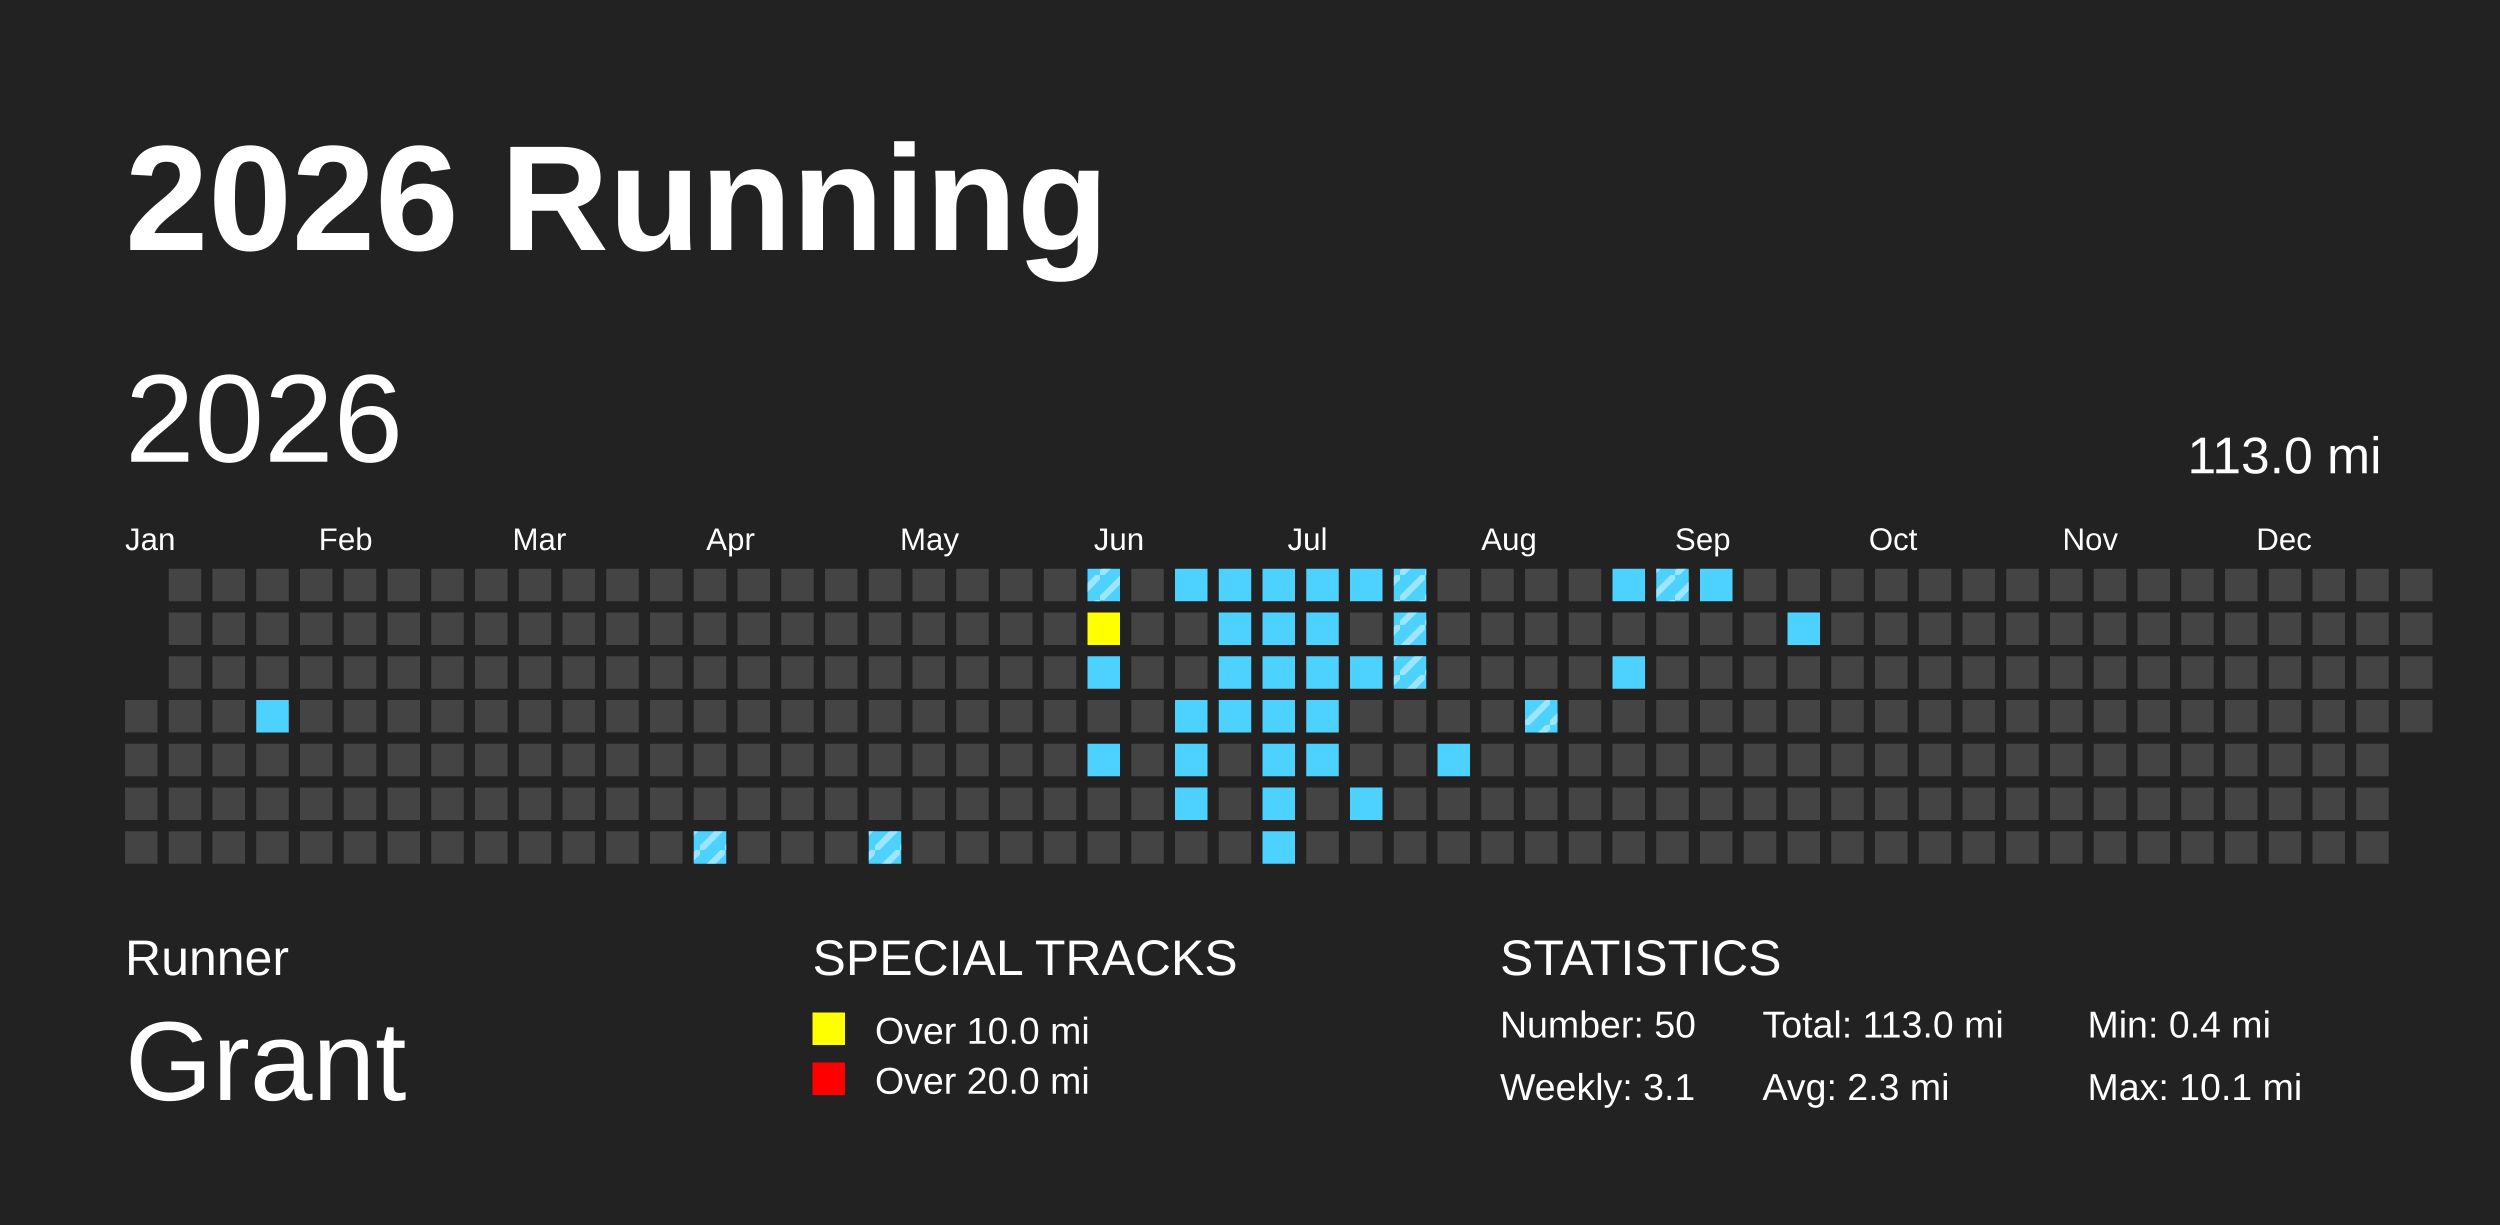
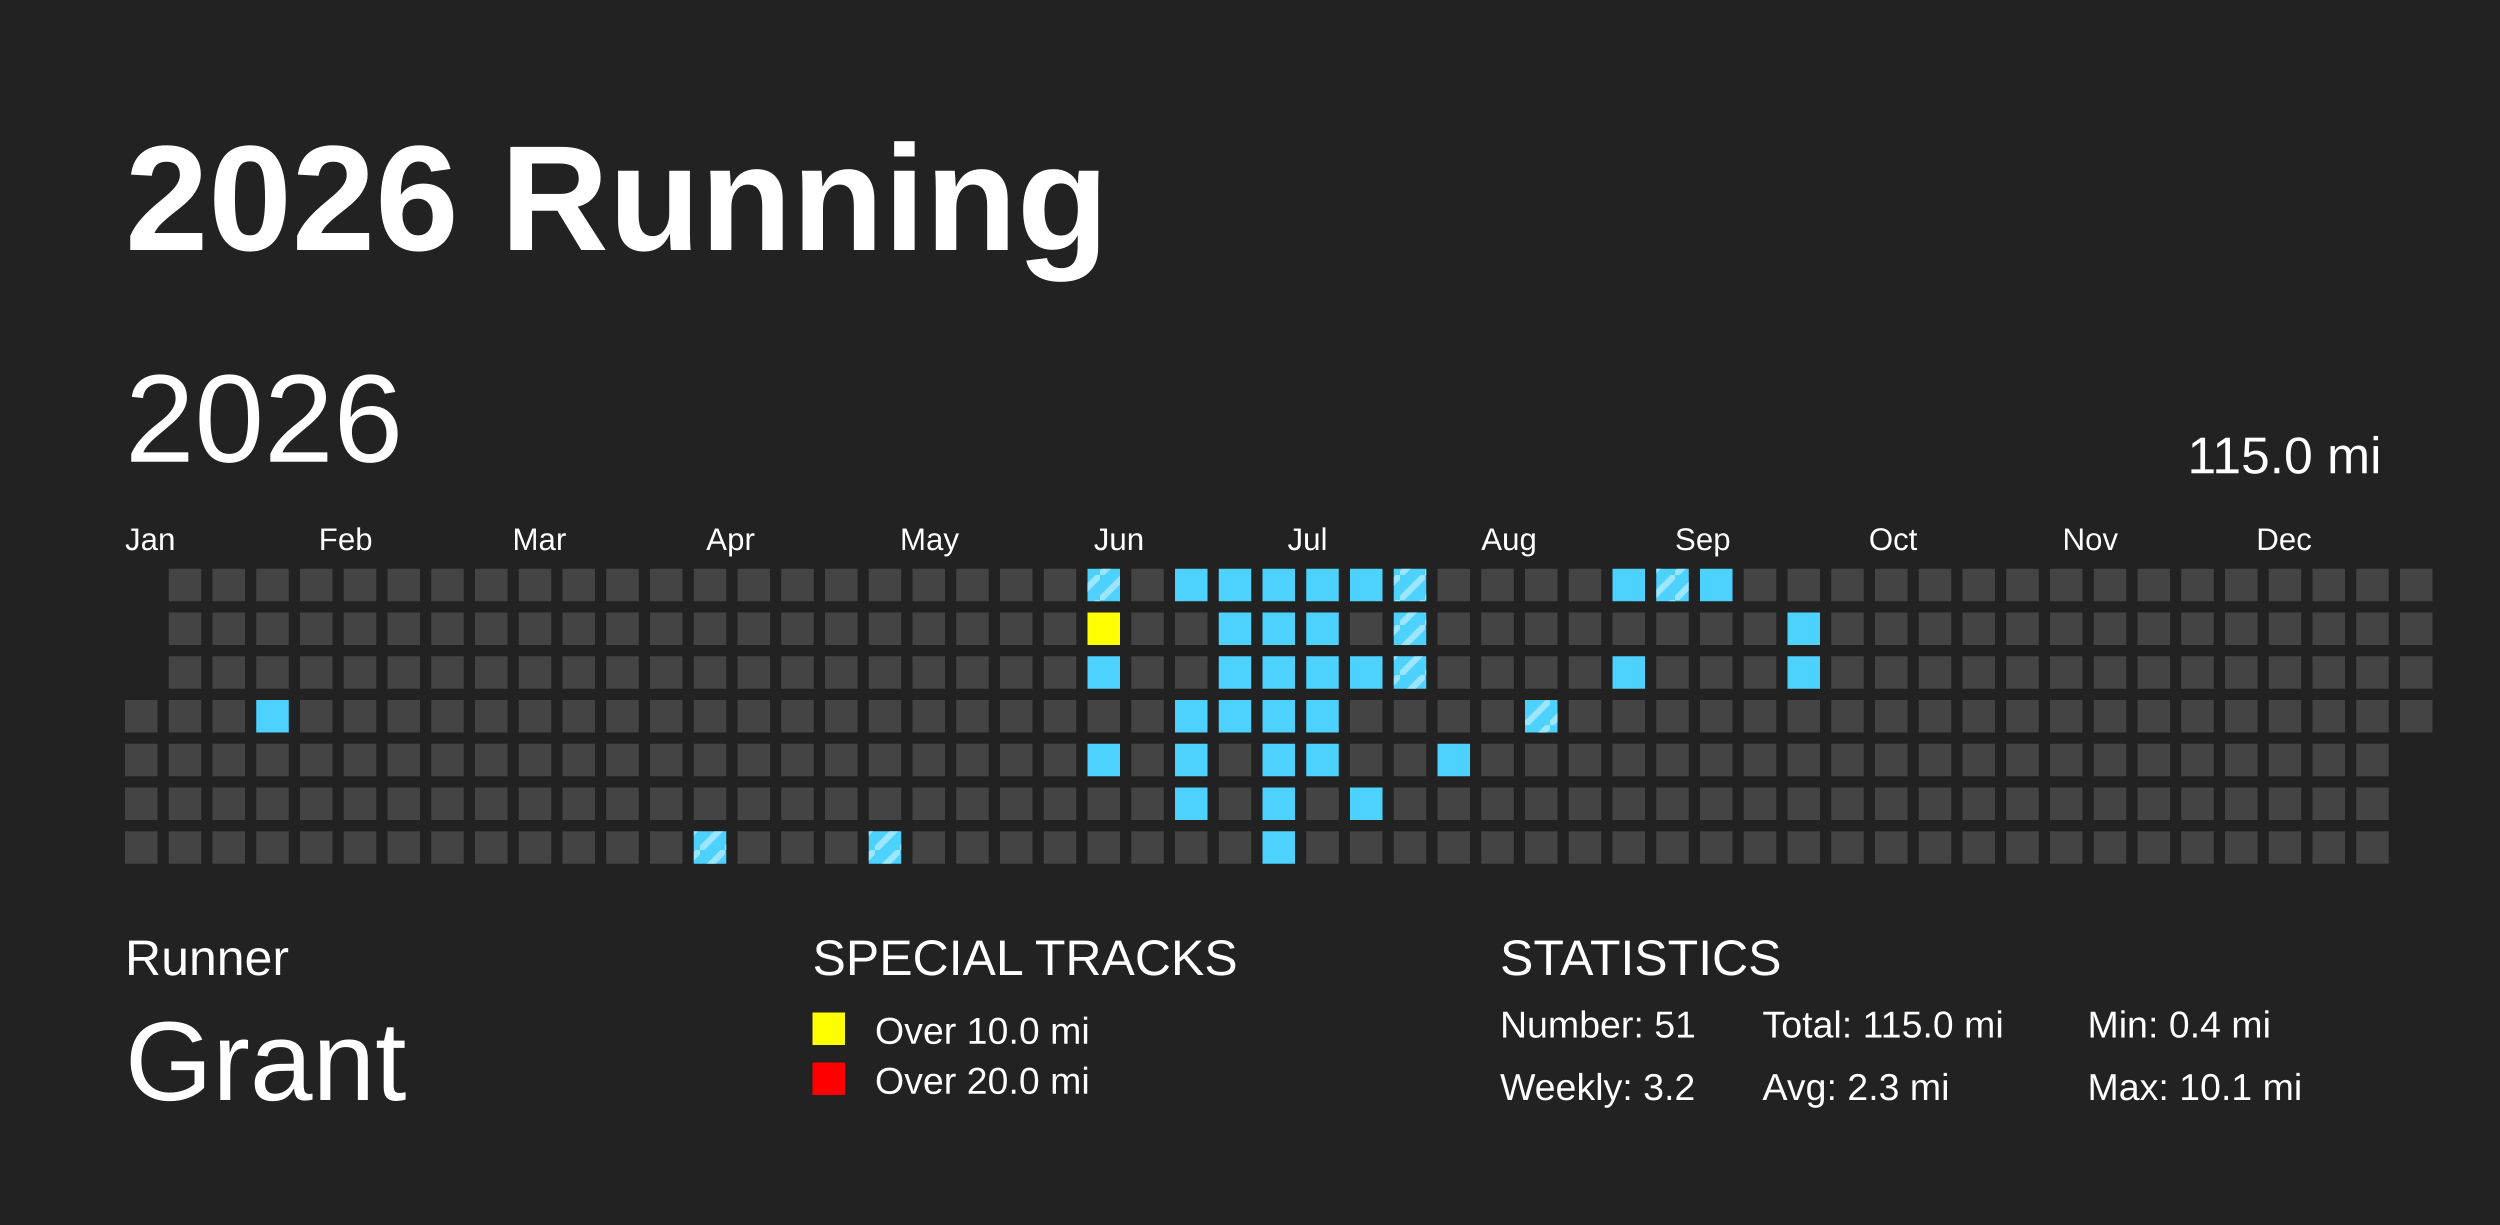
<svg xmlns="http://www.w3.org/2000/svg" baseProfile="full" height="98mm" version="1.1" viewBox="0,0,200,98" width="200mm">
  <defs>
    <pattern height="2" id="indoor-stripe" patternUnits="userSpaceOnUse" width="2">
      <line stroke="white" stroke-opacity="0.45" stroke-width="0.5" x1="0" x2="2" y1="2" y2="0" />
    </pattern>
  </defs>
  <rect fill="#222222" height="98" width="200" x="0" y="0" />
  <text fill="#FFFFFF" style="font-size:12px; font-family:Arial; font-weight:bold;" x="10" y="20">2026 Running</text>
  <text fill="#FFFFFF" style="font-size:4px; font-family:Arial" x="10" y="78">Runner</text>
  <text fill="#FFFFFF" style="font-size:9px; font-family:Arial" x="10" y="88">Grant</text>
  <text fill="#FFFFFF" style="font-size:4px; font-family:Arial" x="65" y="78">SPECIAL TRACKS</text>
  <rect fill="yellow" height="2.6" width="2.6" x="65" y="81" />
  <text fill="#FFFFFF" style="font-size:3px; font-family:Arial" x="70" y="83.5">Over 10.0 mi</text>
  <rect fill="red" height="2.6" width="2.6" x="65" y="85" />
  <text fill="#FFFFFF" style="font-size:3px; font-family:Arial" x="70" y="87.5">Over 20.0 mi</text>
  <text fill="#FFFFFF" style="font-size:4px; font-family:Arial" x="120" y="78">STATISTICS</text>
-   <text fill="#FFFFFF" style="font-size:3px; font-family:Arial" x="120" y="83">Number: 50</text>
-   <text fill="#FFFFFF" style="font-size:3px; font-family:Arial" x="120" y="88">Weekly: 3.1</text>
-   <text fill="#FFFFFF" style="font-size:3px; font-family:Arial" x="141" y="83">Total: 113.0 mi</text>
+   <text fill="#FFFFFF" style="font-size:3px; font-family:Arial" x="120" y="83">Number: 51</text>
+   <text fill="#FFFFFF" style="font-size:3px; font-family:Arial" x="120" y="88">Weekly: 3.2</text>
+   <text fill="#FFFFFF" style="font-size:3px; font-family:Arial" x="141" y="83">Total: 115.0 mi</text>
  <text fill="#FFFFFF" style="font-size:3px; font-family:Arial" x="141" y="88">Avg: 2.3 mi</text>
  <text fill="#FFFFFF" style="font-size:3px; font-family:Arial" x="167" y="83">Min: 0.4 mi</text>
  <text fill="#FFFFFF" style="font-size:3px; font-family:Arial" x="167" y="88">Max: 10.1 mi</text>
  <text dominant-baseline="hanging" fill="#FFFFFF" style="font-size:10.0px; font-family:Arial;" x="10" y="30">2026</text>
-   <text dominant-baseline="hanging" fill="#FFFFFF" style="font-size:4.125px; font-family:Arial;" x="175" y="35">113.0 mi</text>
+   <text dominant-baseline="hanging" fill="#FFFFFF" style="font-size:4.125px; font-family:Arial;" x="175" y="35">115.0 mi</text>
  <text fill="#FFFFFF" style="font-size:2.5px; font-family:Arial" x="10.0" y="44">Jan</text>
  <text fill="#FFFFFF" style="font-size:2.5px; font-family:Arial" x="25.5" y="44">Feb</text>
  <text fill="#FFFFFF" style="font-size:2.5px; font-family:Arial" x="41.0" y="44">Mar</text>
  <text fill="#FFFFFF" style="font-size:2.5px; font-family:Arial" x="56.5" y="44">Apr</text>
  <text fill="#FFFFFF" style="font-size:2.5px; font-family:Arial" x="72.0" y="44">May</text>
  <text fill="#FFFFFF" style="font-size:2.5px; font-family:Arial" x="87.5" y="44">Jun</text>
  <text fill="#FFFFFF" style="font-size:2.5px; font-family:Arial" x="103.0" y="44">Jul</text>
  <text fill="#FFFFFF" style="font-size:2.5px; font-family:Arial" x="118.5" y="44">Aug</text>
  <text fill="#FFFFFF" style="font-size:2.5px; font-family:Arial" x="134.0" y="44">Sep</text>
  <text fill="#FFFFFF" style="font-size:2.5px; font-family:Arial" x="149.5" y="44">Oct</text>
  <text fill="#FFFFFF" style="font-size:2.5px; font-family:Arial" x="165.0" y="44">Nov</text>
  <text fill="#FFFFFF" style="font-size:2.5px; font-family:Arial" x="180.5" y="44">Dec</text>
  <rect fill="#444444" height="2.6" width="2.6" x="10.0" y="56.0" />
  <rect fill="#444444" height="2.6" width="2.6" x="10.0" y="59.5" />
  <rect fill="#444444" height="2.6" width="2.6" x="10.0" y="63.0" />
  <rect fill="#444444" height="2.6" width="2.6" x="10.0" y="66.5" />
  <rect fill="#444444" height="2.6" width="2.6" x="13.5" y="45.5" />
  <rect fill="#444444" height="2.6" width="2.6" x="13.5" y="49.0" />
  <rect fill="#444444" height="2.6" width="2.6" x="13.5" y="52.5" />
  <rect fill="#444444" height="2.6" width="2.6" x="13.5" y="56.0" />
  <rect fill="#444444" height="2.6" width="2.6" x="13.5" y="59.5" />
  <rect fill="#444444" height="2.6" width="2.6" x="13.5" y="63.0" />
  <rect fill="#444444" height="2.6" width="2.6" x="13.5" y="66.5" />
  <rect fill="#444444" height="2.6" width="2.6" x="17.0" y="45.5" />
  <rect fill="#444444" height="2.6" width="2.6" x="17.0" y="49.0" />
  <rect fill="#444444" height="2.6" width="2.6" x="17.0" y="52.5" />
  <rect fill="#444444" height="2.6" width="2.6" x="17.0" y="56.0" />
  <rect fill="#444444" height="2.6" width="2.6" x="17.0" y="59.5" />
  <rect fill="#444444" height="2.6" width="2.6" x="17.0" y="63.0" />
  <rect fill="#444444" height="2.6" width="2.6" x="17.0" y="66.5" />
  <rect fill="#444444" height="2.6" width="2.6" x="20.5" y="45.5" />
  <rect fill="#444444" height="2.6" width="2.6" x="20.5" y="49.0" />
  <rect fill="#444444" height="2.6" width="2.6" x="20.5" y="52.5" />
  <rect fill="#4DD2FF" height="2.6" width="2.6" x="20.5" y="56.0" />
  <rect fill="#444444" height="2.6" width="2.6" x="20.5" y="59.5" />
  <rect fill="#444444" height="2.6" width="2.6" x="20.5" y="63.0" />
  <rect fill="#444444" height="2.6" width="2.6" x="20.5" y="66.5" />
  <rect fill="#444444" height="2.6" width="2.6" x="24.0" y="45.5" />
  <rect fill="#444444" height="2.6" width="2.6" x="24.0" y="49.0" />
  <rect fill="#444444" height="2.6" width="2.6" x="24.0" y="52.5" />
  <rect fill="#444444" height="2.6" width="2.6" x="24.0" y="56.0" />
  <rect fill="#444444" height="2.6" width="2.6" x="24.0" y="59.5" />
  <rect fill="#444444" height="2.6" width="2.6" x="24.0" y="63.0" />
  <rect fill="#444444" height="2.6" width="2.6" x="24.0" y="66.5" />
  <rect fill="#444444" height="2.6" width="2.6" x="27.5" y="45.5" />
  <rect fill="#444444" height="2.6" width="2.6" x="27.5" y="49.0" />
  <rect fill="#444444" height="2.6" width="2.6" x="27.5" y="52.5" />
  <rect fill="#444444" height="2.6" width="2.6" x="27.5" y="56.0" />
  <rect fill="#444444" height="2.6" width="2.6" x="27.5" y="59.5" />
  <rect fill="#444444" height="2.6" width="2.6" x="27.5" y="63.0" />
  <rect fill="#444444" height="2.6" width="2.6" x="27.5" y="66.5" />
  <rect fill="#444444" height="2.6" width="2.6" x="31.0" y="45.5" />
  <rect fill="#444444" height="2.6" width="2.6" x="31.0" y="49.0" />
  <rect fill="#444444" height="2.6" width="2.6" x="31.0" y="52.5" />
  <rect fill="#444444" height="2.6" width="2.6" x="31.0" y="56.0" />
  <rect fill="#444444" height="2.6" width="2.6" x="31.0" y="59.5" />
  <rect fill="#444444" height="2.6" width="2.6" x="31.0" y="63.0" />
  <rect fill="#444444" height="2.6" width="2.6" x="31.0" y="66.5" />
  <rect fill="#444444" height="2.6" width="2.6" x="34.5" y="45.5" />
  <rect fill="#444444" height="2.6" width="2.6" x="34.5" y="49.0" />
  <rect fill="#444444" height="2.6" width="2.6" x="34.5" y="52.5" />
  <rect fill="#444444" height="2.6" width="2.6" x="34.5" y="56.0" />
  <rect fill="#444444" height="2.6" width="2.6" x="34.5" y="59.5" />
  <rect fill="#444444" height="2.6" width="2.6" x="34.5" y="63.0" />
  <rect fill="#444444" height="2.6" width="2.6" x="34.5" y="66.5" />
  <rect fill="#444444" height="2.6" width="2.6" x="38.0" y="45.5" />
  <rect fill="#444444" height="2.6" width="2.6" x="38.0" y="49.0" />
  <rect fill="#444444" height="2.6" width="2.6" x="38.0" y="52.5" />
  <rect fill="#444444" height="2.6" width="2.6" x="38.0" y="56.0" />
  <rect fill="#444444" height="2.6" width="2.6" x="38.0" y="59.5" />
  <rect fill="#444444" height="2.6" width="2.6" x="38.0" y="63.0" />
  <rect fill="#444444" height="2.6" width="2.6" x="38.0" y="66.5" />
  <rect fill="#444444" height="2.6" width="2.6" x="41.5" y="45.5" />
  <rect fill="#444444" height="2.6" width="2.6" x="41.5" y="49.0" />
  <rect fill="#444444" height="2.6" width="2.6" x="41.5" y="52.5" />
  <rect fill="#444444" height="2.6" width="2.6" x="41.5" y="56.0" />
  <rect fill="#444444" height="2.6" width="2.6" x="41.5" y="59.5" />
  <rect fill="#444444" height="2.6" width="2.6" x="41.5" y="63.0" />
  <rect fill="#444444" height="2.6" width="2.6" x="41.5" y="66.5" />
  <rect fill="#444444" height="2.6" width="2.6" x="45.0" y="45.5" />
  <rect fill="#444444" height="2.6" width="2.6" x="45.0" y="49.0" />
  <rect fill="#444444" height="2.6" width="2.6" x="45.0" y="52.5" />
  <rect fill="#444444" height="2.6" width="2.6" x="45.0" y="56.0" />
  <rect fill="#444444" height="2.6" width="2.6" x="45.0" y="59.5" />
  <rect fill="#444444" height="2.6" width="2.6" x="45.0" y="63.0" />
  <rect fill="#444444" height="2.6" width="2.6" x="45.0" y="66.5" />
  <rect fill="#444444" height="2.6" width="2.6" x="48.5" y="45.5" />
  <rect fill="#444444" height="2.6" width="2.6" x="48.5" y="49.0" />
  <rect fill="#444444" height="2.6" width="2.6" x="48.5" y="52.5" />
  <rect fill="#444444" height="2.6" width="2.6" x="48.5" y="56.0" />
  <rect fill="#444444" height="2.6" width="2.6" x="48.5" y="59.5" />
  <rect fill="#444444" height="2.6" width="2.6" x="48.5" y="63.0" />
  <rect fill="#444444" height="2.6" width="2.6" x="48.5" y="66.5" />
  <rect fill="#444444" height="2.6" width="2.6" x="52.0" y="45.5" />
  <rect fill="#444444" height="2.6" width="2.6" x="52.0" y="49.0" />
  <rect fill="#444444" height="2.6" width="2.6" x="52.0" y="52.5" />
  <rect fill="#444444" height="2.6" width="2.6" x="52.0" y="56.0" />
  <rect fill="#444444" height="2.6" width="2.6" x="52.0" y="59.5" />
  <rect fill="#444444" height="2.6" width="2.6" x="52.0" y="63.0" />
  <rect fill="#444444" height="2.6" width="2.6" x="52.0" y="66.5" />
  <rect fill="#444444" height="2.6" width="2.6" x="55.5" y="45.5" />
  <rect fill="#444444" height="2.6" width="2.6" x="55.5" y="49.0" />
  <rect fill="#444444" height="2.6" width="2.6" x="55.5" y="52.5" />
  <rect fill="#444444" height="2.6" width="2.6" x="55.5" y="56.0" />
  <rect fill="#444444" height="2.6" width="2.6" x="55.5" y="59.5" />
  <rect fill="#444444" height="2.6" width="2.6" x="55.5" y="63.0" />
  <rect fill="#4DD2FF" height="2.6" width="2.6" x="55.5" y="66.5" />
  <rect fill="url(#indoor-stripe)" height="2.6" style="pointer-events: none;" width="2.6" x="55.5" y="66.5" />
  <rect fill="#444444" height="2.6" width="2.6" x="59.0" y="45.5" />
  <rect fill="#444444" height="2.6" width="2.6" x="59.0" y="49.0" />
  <rect fill="#444444" height="2.6" width="2.6" x="59.0" y="52.5" />
  <rect fill="#444444" height="2.6" width="2.6" x="59.0" y="56.0" />
  <rect fill="#444444" height="2.6" width="2.6" x="59.0" y="59.5" />
  <rect fill="#444444" height="2.6" width="2.6" x="59.0" y="63.0" />
  <rect fill="#444444" height="2.6" width="2.6" x="59.0" y="66.5" />
  <rect fill="#444444" height="2.6" width="2.6" x="62.5" y="45.5" />
  <rect fill="#444444" height="2.6" width="2.6" x="62.5" y="49.0" />
  <rect fill="#444444" height="2.6" width="2.6" x="62.5" y="52.5" />
  <rect fill="#444444" height="2.6" width="2.6" x="62.5" y="56.0" />
  <rect fill="#444444" height="2.6" width="2.6" x="62.5" y="59.5" />
  <rect fill="#444444" height="2.6" width="2.6" x="62.5" y="63.0" />
  <rect fill="#444444" height="2.6" width="2.6" x="62.5" y="66.5" />
  <rect fill="#444444" height="2.6" width="2.6" x="66.0" y="45.5" />
  <rect fill="#444444" height="2.6" width="2.6" x="66.0" y="49.0" />
  <rect fill="#444444" height="2.6" width="2.6" x="66.0" y="52.5" />
  <rect fill="#444444" height="2.6" width="2.6" x="66.0" y="56.0" />
  <rect fill="#444444" height="2.6" width="2.6" x="66.0" y="59.5" />
  <rect fill="#444444" height="2.6" width="2.6" x="66.0" y="63.0" />
  <rect fill="#444444" height="2.6" width="2.6" x="66.0" y="66.5" />
  <rect fill="#444444" height="2.6" width="2.6" x="69.5" y="45.5" />
  <rect fill="#444444" height="2.6" width="2.6" x="69.5" y="49.0" />
  <rect fill="#444444" height="2.6" width="2.6" x="69.5" y="52.5" />
  <rect fill="#444444" height="2.6" width="2.6" x="69.5" y="56.0" />
  <rect fill="#444444" height="2.6" width="2.6" x="69.5" y="59.5" />
  <rect fill="#444444" height="2.6" width="2.6" x="69.5" y="63.0" />
  <rect fill="#4DD2FF" height="2.6" width="2.6" x="69.5" y="66.5" />
  <rect fill="url(#indoor-stripe)" height="2.6" style="pointer-events: none;" width="2.6" x="69.5" y="66.5" />
  <rect fill="#444444" height="2.6" width="2.6" x="73.0" y="45.5" />
  <rect fill="#444444" height="2.6" width="2.6" x="73.0" y="49.0" />
  <rect fill="#444444" height="2.6" width="2.6" x="73.0" y="52.5" />
  <rect fill="#444444" height="2.6" width="2.6" x="73.0" y="56.0" />
  <rect fill="#444444" height="2.6" width="2.6" x="73.0" y="59.5" />
  <rect fill="#444444" height="2.6" width="2.6" x="73.0" y="63.0" />
  <rect fill="#444444" height="2.6" width="2.6" x="73.0" y="66.5" />
  <rect fill="#444444" height="2.6" width="2.6" x="76.5" y="45.5" />
  <rect fill="#444444" height="2.6" width="2.6" x="76.5" y="49.0" />
  <rect fill="#444444" height="2.6" width="2.6" x="76.5" y="52.5" />
  <rect fill="#444444" height="2.6" width="2.6" x="76.5" y="56.0" />
  <rect fill="#444444" height="2.6" width="2.6" x="76.5" y="59.5" />
  <rect fill="#444444" height="2.6" width="2.6" x="76.5" y="63.0" />
  <rect fill="#444444" height="2.6" width="2.6" x="76.5" y="66.5" />
  <rect fill="#444444" height="2.6" width="2.6" x="80.0" y="45.5" />
  <rect fill="#444444" height="2.6" width="2.6" x="80.0" y="49.0" />
  <rect fill="#444444" height="2.6" width="2.6" x="80.0" y="52.5" />
  <rect fill="#444444" height="2.6" width="2.6" x="80.0" y="56.0" />
  <rect fill="#444444" height="2.6" width="2.6" x="80.0" y="59.5" />
  <rect fill="#444444" height="2.6" width="2.6" x="80.0" y="63.0" />
  <rect fill="#444444" height="2.6" width="2.6" x="80.0" y="66.5" />
  <rect fill="#444444" height="2.6" width="2.6" x="83.5" y="45.5" />
  <rect fill="#444444" height="2.6" width="2.6" x="83.5" y="49.0" />
  <rect fill="#444444" height="2.6" width="2.6" x="83.5" y="52.5" />
  <rect fill="#444444" height="2.6" width="2.6" x="83.5" y="56.0" />
  <rect fill="#444444" height="2.6" width="2.6" x="83.5" y="59.5" />
  <rect fill="#444444" height="2.6" width="2.6" x="83.5" y="63.0" />
  <rect fill="#444444" height="2.6" width="2.6" x="83.5" y="66.5" />
  <rect fill="#4DD2FF" height="2.6" width="2.6" x="87.0" y="45.5" />
  <rect fill="url(#indoor-stripe)" height="2.6" style="pointer-events: none;" width="2.6" x="87.0" y="45.5" />
  <rect fill="yellow" height="2.6" width="2.6" x="87.0" y="49.0" />
  <rect fill="#4DD2FF" height="2.6" width="2.6" x="87.0" y="52.5" />
  <rect fill="#444444" height="2.6" width="2.6" x="87.0" y="56.0" />
  <rect fill="#4DD2FF" height="2.6" width="2.6" x="87.0" y="59.5" />
  <rect fill="#444444" height="2.6" width="2.6" x="87.0" y="63.0" />
  <rect fill="#444444" height="2.6" width="2.6" x="87.0" y="66.5" />
  <rect fill="#444444" height="2.6" width="2.6" x="90.5" y="45.5" />
  <rect fill="#444444" height="2.6" width="2.6" x="90.5" y="49.0" />
  <rect fill="#444444" height="2.6" width="2.6" x="90.5" y="52.5" />
  <rect fill="#444444" height="2.6" width="2.6" x="90.5" y="56.0" />
  <rect fill="#444444" height="2.6" width="2.6" x="90.5" y="59.5" />
  <rect fill="#444444" height="2.6" width="2.6" x="90.5" y="63.0" />
  <rect fill="#444444" height="2.6" width="2.6" x="90.5" y="66.5" />
  <rect fill="#4DD2FF" height="2.6" width="2.6" x="94.0" y="45.5" />
  <rect fill="#444444" height="2.6" width="2.6" x="94.0" y="49.0" />
  <rect fill="#444444" height="2.6" width="2.6" x="94.0" y="52.5" />
  <rect fill="#4DD2FF" height="2.6" width="2.6" x="94.0" y="56.0" />
  <rect fill="#4DD2FF" height="2.6" width="2.6" x="94.0" y="59.5" />
  <rect fill="#4DD2FF" height="2.6" width="2.6" x="94.0" y="63.0" />
  <rect fill="#444444" height="2.6" width="2.6" x="94.0" y="66.5" />
  <rect fill="#4DD2FF" height="2.6" width="2.6" x="97.5" y="45.5" />
  <rect fill="#4DD2FF" height="2.6" width="2.6" x="97.5" y="49.0" />
  <rect fill="#4DD2FF" height="2.6" width="2.6" x="97.5" y="52.5" />
  <rect fill="#4DD2FF" height="2.6" width="2.6" x="97.5" y="56.0" />
  <rect fill="#444444" height="2.6" width="2.6" x="97.5" y="59.5" />
  <rect fill="#444444" height="2.6" width="2.6" x="97.5" y="63.0" />
  <rect fill="#444444" height="2.6" width="2.6" x="97.5" y="66.5" />
  <rect fill="#4DD2FF" height="2.6" width="2.6" x="101.0" y="45.5" />
  <rect fill="#4DD2FF" height="2.6" width="2.6" x="101.0" y="49.0" />
  <rect fill="#4DD2FF" height="2.6" width="2.6" x="101.0" y="52.5" />
  <rect fill="#4DD2FF" height="2.6" width="2.6" x="101.0" y="56.0" />
  <rect fill="#4DD2FF" height="2.6" width="2.6" x="101.0" y="59.5" />
  <rect fill="#4DD2FF" height="2.6" width="2.6" x="101.0" y="63.0" />
  <rect fill="#4DD2FF" height="2.6" width="2.6" x="101.0" y="66.5" />
  <rect fill="#4DD2FF" height="2.6" width="2.6" x="104.5" y="45.5" />
  <rect fill="#4DD2FF" height="2.6" width="2.6" x="104.5" y="49.0" />
  <rect fill="#4DD2FF" height="2.6" width="2.6" x="104.5" y="52.5" />
  <rect fill="#4DD2FF" height="2.6" width="2.6" x="104.5" y="56.0" />
  <rect fill="#4DD2FF" height="2.6" width="2.6" x="104.5" y="59.5" />
  <rect fill="#444444" height="2.6" width="2.6" x="104.5" y="63.0" />
  <rect fill="#444444" height="2.6" width="2.6" x="104.5" y="66.5" />
  <rect fill="#4DD2FF" height="2.6" width="2.6" x="108.0" y="45.5" />
  <rect fill="#444444" height="2.6" width="2.6" x="108.0" y="49.0" />
  <rect fill="#4DD2FF" height="2.6" width="2.6" x="108.0" y="52.5" />
  <rect fill="#444444" height="2.6" width="2.6" x="108.0" y="56.0" />
  <rect fill="#444444" height="2.6" width="2.6" x="108.0" y="59.5" />
  <rect fill="#4DD2FF" height="2.6" width="2.6" x="108.0" y="63.0" />
  <rect fill="#444444" height="2.6" width="2.6" x="108.0" y="66.5" />
  <rect fill="#4DD2FF" height="2.6" width="2.6" x="111.5" y="45.5" />
  <rect fill="url(#indoor-stripe)" height="2.6" style="pointer-events: none;" width="2.6" x="111.5" y="45.5" />
  <rect fill="#4DD2FF" height="2.6" width="2.6" x="111.5" y="49.0" />
  <rect fill="url(#indoor-stripe)" height="2.6" style="pointer-events: none;" width="2.6" x="111.5" y="49.0" />
  <rect fill="#4DD2FF" height="2.6" width="2.6" x="111.5" y="52.5" />
  <rect fill="url(#indoor-stripe)" height="2.6" style="pointer-events: none;" width="2.6" x="111.5" y="52.5" />
  <rect fill="#444444" height="2.6" width="2.6" x="111.5" y="56.0" />
  <rect fill="#444444" height="2.6" width="2.6" x="111.5" y="59.5" />
  <rect fill="#444444" height="2.6" width="2.6" x="111.5" y="63.0" />
  <rect fill="#444444" height="2.6" width="2.6" x="111.5" y="66.5" />
  <rect fill="#444444" height="2.6" width="2.6" x="115.0" y="45.5" />
  <rect fill="#444444" height="2.6" width="2.6" x="115.0" y="49.0" />
  <rect fill="#444444" height="2.6" width="2.6" x="115.0" y="52.5" />
  <rect fill="#444444" height="2.6" width="2.6" x="115.0" y="56.0" />
  <rect fill="#4DD2FF" height="2.6" width="2.6" x="115.0" y="59.5" />
  <rect fill="#444444" height="2.6" width="2.6" x="115.0" y="63.0" />
  <rect fill="#444444" height="2.6" width="2.6" x="115.0" y="66.5" />
  <rect fill="#444444" height="2.6" width="2.6" x="118.5" y="45.5" />
  <rect fill="#444444" height="2.6" width="2.6" x="118.5" y="49.0" />
  <rect fill="#444444" height="2.6" width="2.6" x="118.5" y="52.5" />
  <rect fill="#444444" height="2.6" width="2.6" x="118.5" y="56.0" />
  <rect fill="#444444" height="2.6" width="2.6" x="118.5" y="59.5" />
  <rect fill="#444444" height="2.6" width="2.6" x="118.5" y="63.0" />
  <rect fill="#444444" height="2.6" width="2.6" x="118.5" y="66.5" />
  <rect fill="#444444" height="2.6" width="2.6" x="122.0" y="45.5" />
  <rect fill="#444444" height="2.6" width="2.6" x="122.0" y="49.0" />
  <rect fill="#444444" height="2.6" width="2.6" x="122.0" y="52.5" />
  <rect fill="#4DD2FF" height="2.6" width="2.6" x="122.0" y="56.0" />
  <rect fill="url(#indoor-stripe)" height="2.6" style="pointer-events: none;" width="2.6" x="122.0" y="56.0" />
  <rect fill="#444444" height="2.6" width="2.6" x="122.0" y="59.5" />
  <rect fill="#444444" height="2.6" width="2.6" x="122.0" y="63.0" />
  <rect fill="#444444" height="2.6" width="2.6" x="122.0" y="66.5" />
  <rect fill="#444444" height="2.6" width="2.6" x="125.5" y="45.5" />
  <rect fill="#444444" height="2.6" width="2.6" x="125.5" y="49.0" />
  <rect fill="#444444" height="2.6" width="2.6" x="125.5" y="52.5" />
  <rect fill="#444444" height="2.6" width="2.6" x="125.5" y="56.0" />
  <rect fill="#444444" height="2.6" width="2.6" x="125.5" y="59.5" />
  <rect fill="#444444" height="2.6" width="2.6" x="125.5" y="63.0" />
  <rect fill="#444444" height="2.6" width="2.6" x="125.5" y="66.5" />
  <rect fill="#4DD2FF" height="2.6" width="2.6" x="129.0" y="45.5" />
  <rect fill="#444444" height="2.6" width="2.6" x="129.0" y="49.0" />
  <rect fill="#4DD2FF" height="2.6" width="2.6" x="129.0" y="52.5" />
  <rect fill="#444444" height="2.6" width="2.6" x="129.0" y="56.0" />
  <rect fill="#444444" height="2.6" width="2.6" x="129.0" y="59.5" />
  <rect fill="#444444" height="2.6" width="2.6" x="129.0" y="63.0" />
  <rect fill="#444444" height="2.6" width="2.6" x="129.0" y="66.5" />
  <rect fill="#4DD2FF" height="2.6" width="2.6" x="132.5" y="45.5" />
  <rect fill="url(#indoor-stripe)" height="2.6" style="pointer-events: none;" width="2.6" x="132.5" y="45.5" />
  <rect fill="#444444" height="2.6" width="2.6" x="132.5" y="49.0" />
  <rect fill="#444444" height="2.6" width="2.6" x="132.5" y="52.5" />
  <rect fill="#444444" height="2.6" width="2.6" x="132.5" y="56.0" />
  <rect fill="#444444" height="2.6" width="2.6" x="132.5" y="59.5" />
  <rect fill="#444444" height="2.6" width="2.6" x="132.5" y="63.0" />
  <rect fill="#444444" height="2.6" width="2.6" x="132.5" y="66.5" />
  <rect fill="#4DD2FF" height="2.6" width="2.6" x="136.0" y="45.5" />
  <rect fill="#444444" height="2.6" width="2.6" x="136.0" y="49.0" />
  <rect fill="#444444" height="2.6" width="2.6" x="136.0" y="52.5" />
  <rect fill="#444444" height="2.6" width="2.6" x="136.0" y="56.0" />
  <rect fill="#444444" height="2.6" width="2.6" x="136.0" y="59.5" />
  <rect fill="#444444" height="2.6" width="2.6" x="136.0" y="63.0" />
  <rect fill="#444444" height="2.6" width="2.6" x="136.0" y="66.5" />
  <rect fill="#444444" height="2.6" width="2.6" x="139.5" y="45.5" />
  <rect fill="#444444" height="2.6" width="2.6" x="139.5" y="49.0" />
  <rect fill="#444444" height="2.6" width="2.6" x="139.5" y="52.5" />
  <rect fill="#444444" height="2.6" width="2.6" x="139.5" y="56.0" />
  <rect fill="#444444" height="2.6" width="2.6" x="139.5" y="59.5" />
  <rect fill="#444444" height="2.6" width="2.6" x="139.5" y="63.0" />
  <rect fill="#444444" height="2.6" width="2.6" x="139.5" y="66.5" />
  <rect fill="#444444" height="2.6" width="2.6" x="143.0" y="45.5" />
  <rect fill="#4DD2FF" height="2.6" width="2.6" x="143.0" y="49.0" />
-   <rect fill="#444444" height="2.6" width="2.6" x="143.0" y="52.5" />
+   <rect fill="#4DD2FF" height="2.6" width="2.6" x="143.0" y="52.5" />
  <rect fill="#444444" height="2.6" width="2.6" x="143.0" y="56.0" />
  <rect fill="#444444" height="2.6" width="2.6" x="143.0" y="59.5" />
  <rect fill="#444444" height="2.6" width="2.6" x="143.0" y="63.0" />
  <rect fill="#444444" height="2.6" width="2.6" x="143.0" y="66.5" />
  <rect fill="#444444" height="2.6" width="2.6" x="146.5" y="45.5" />
  <rect fill="#444444" height="2.6" width="2.6" x="146.5" y="49.0" />
  <rect fill="#444444" height="2.6" width="2.6" x="146.5" y="52.5" />
  <rect fill="#444444" height="2.6" width="2.6" x="146.5" y="56.0" />
  <rect fill="#444444" height="2.6" width="2.6" x="146.5" y="59.5" />
  <rect fill="#444444" height="2.6" width="2.6" x="146.5" y="63.0" />
  <rect fill="#444444" height="2.6" width="2.6" x="146.5" y="66.5" />
  <rect fill="#444444" height="2.6" width="2.6" x="150.0" y="45.5" />
  <rect fill="#444444" height="2.6" width="2.6" x="150.0" y="49.0" />
  <rect fill="#444444" height="2.6" width="2.6" x="150.0" y="52.5" />
  <rect fill="#444444" height="2.6" width="2.6" x="150.0" y="56.0" />
  <rect fill="#444444" height="2.6" width="2.6" x="150.0" y="59.5" />
  <rect fill="#444444" height="2.6" width="2.6" x="150.0" y="63.0" />
  <rect fill="#444444" height="2.6" width="2.6" x="150.0" y="66.5" />
  <rect fill="#444444" height="2.6" width="2.6" x="153.5" y="45.5" />
  <rect fill="#444444" height="2.6" width="2.6" x="153.5" y="49.0" />
  <rect fill="#444444" height="2.6" width="2.6" x="153.5" y="52.5" />
  <rect fill="#444444" height="2.6" width="2.6" x="153.5" y="56.0" />
  <rect fill="#444444" height="2.6" width="2.6" x="153.5" y="59.5" />
  <rect fill="#444444" height="2.6" width="2.6" x="153.5" y="63.0" />
  <rect fill="#444444" height="2.6" width="2.6" x="153.5" y="66.5" />
  <rect fill="#444444" height="2.6" width="2.6" x="157.0" y="45.5" />
  <rect fill="#444444" height="2.6" width="2.6" x="157.0" y="49.0" />
  <rect fill="#444444" height="2.6" width="2.6" x="157.0" y="52.5" />
  <rect fill="#444444" height="2.6" width="2.6" x="157.0" y="56.0" />
  <rect fill="#444444" height="2.6" width="2.6" x="157.0" y="59.5" />
  <rect fill="#444444" height="2.6" width="2.6" x="157.0" y="63.0" />
  <rect fill="#444444" height="2.6" width="2.6" x="157.0" y="66.5" />
  <rect fill="#444444" height="2.6" width="2.6" x="160.5" y="45.5" />
  <rect fill="#444444" height="2.6" width="2.6" x="160.5" y="49.0" />
  <rect fill="#444444" height="2.6" width="2.6" x="160.5" y="52.5" />
  <rect fill="#444444" height="2.6" width="2.6" x="160.5" y="56.0" />
  <rect fill="#444444" height="2.6" width="2.6" x="160.5" y="59.5" />
  <rect fill="#444444" height="2.6" width="2.6" x="160.5" y="63.0" />
  <rect fill="#444444" height="2.6" width="2.6" x="160.5" y="66.5" />
  <rect fill="#444444" height="2.6" width="2.6" x="164.0" y="45.5" />
  <rect fill="#444444" height="2.6" width="2.6" x="164.0" y="49.0" />
  <rect fill="#444444" height="2.6" width="2.6" x="164.0" y="52.5" />
  <rect fill="#444444" height="2.6" width="2.6" x="164.0" y="56.0" />
  <rect fill="#444444" height="2.6" width="2.6" x="164.0" y="59.5" />
  <rect fill="#444444" height="2.6" width="2.6" x="164.0" y="63.0" />
  <rect fill="#444444" height="2.6" width="2.6" x="164.0" y="66.5" />
  <rect fill="#444444" height="2.6" width="2.6" x="167.5" y="45.5" />
  <rect fill="#444444" height="2.6" width="2.6" x="167.5" y="49.0" />
  <rect fill="#444444" height="2.6" width="2.6" x="167.5" y="52.5" />
  <rect fill="#444444" height="2.6" width="2.6" x="167.5" y="56.0" />
  <rect fill="#444444" height="2.6" width="2.6" x="167.5" y="59.5" />
  <rect fill="#444444" height="2.6" width="2.6" x="167.5" y="63.0" />
  <rect fill="#444444" height="2.6" width="2.6" x="167.5" y="66.5" />
  <rect fill="#444444" height="2.6" width="2.6" x="171.0" y="45.5" />
  <rect fill="#444444" height="2.6" width="2.6" x="171.0" y="49.0" />
  <rect fill="#444444" height="2.6" width="2.6" x="171.0" y="52.5" />
  <rect fill="#444444" height="2.6" width="2.6" x="171.0" y="56.0" />
  <rect fill="#444444" height="2.6" width="2.6" x="171.0" y="59.5" />
  <rect fill="#444444" height="2.6" width="2.6" x="171.0" y="63.0" />
  <rect fill="#444444" height="2.6" width="2.6" x="171.0" y="66.5" />
  <rect fill="#444444" height="2.6" width="2.6" x="174.5" y="45.5" />
  <rect fill="#444444" height="2.6" width="2.6" x="174.5" y="49.0" />
  <rect fill="#444444" height="2.6" width="2.6" x="174.5" y="52.5" />
  <rect fill="#444444" height="2.6" width="2.6" x="174.5" y="56.0" />
  <rect fill="#444444" height="2.6" width="2.6" x="174.5" y="59.5" />
  <rect fill="#444444" height="2.6" width="2.6" x="174.5" y="63.0" />
  <rect fill="#444444" height="2.6" width="2.6" x="174.5" y="66.5" />
  <rect fill="#444444" height="2.6" width="2.6" x="178.0" y="45.5" />
  <rect fill="#444444" height="2.6" width="2.6" x="178.0" y="49.0" />
  <rect fill="#444444" height="2.6" width="2.6" x="178.0" y="52.5" />
  <rect fill="#444444" height="2.6" width="2.6" x="178.0" y="56.0" />
  <rect fill="#444444" height="2.6" width="2.6" x="178.0" y="59.5" />
  <rect fill="#444444" height="2.6" width="2.6" x="178.0" y="63.0" />
  <rect fill="#444444" height="2.6" width="2.6" x="178.0" y="66.5" />
  <rect fill="#444444" height="2.6" width="2.6" x="181.5" y="45.5" />
  <rect fill="#444444" height="2.6" width="2.6" x="181.5" y="49.0" />
  <rect fill="#444444" height="2.6" width="2.6" x="181.5" y="52.5" />
  <rect fill="#444444" height="2.6" width="2.6" x="181.5" y="56.0" />
  <rect fill="#444444" height="2.6" width="2.6" x="181.5" y="59.5" />
  <rect fill="#444444" height="2.6" width="2.6" x="181.5" y="63.0" />
  <rect fill="#444444" height="2.6" width="2.6" x="181.5" y="66.5" />
  <rect fill="#444444" height="2.6" width="2.6" x="185.0" y="45.5" />
  <rect fill="#444444" height="2.6" width="2.6" x="185.0" y="49.0" />
  <rect fill="#444444" height="2.6" width="2.6" x="185.0" y="52.5" />
  <rect fill="#444444" height="2.6" width="2.6" x="185.0" y="56.0" />
  <rect fill="#444444" height="2.6" width="2.6" x="185.0" y="59.5" />
  <rect fill="#444444" height="2.6" width="2.6" x="185.0" y="63.0" />
  <rect fill="#444444" height="2.6" width="2.6" x="185.0" y="66.5" />
  <rect fill="#444444" height="2.6" width="2.6" x="188.5" y="45.5" />
  <rect fill="#444444" height="2.6" width="2.6" x="188.5" y="49.0" />
  <rect fill="#444444" height="2.6" width="2.6" x="188.5" y="52.5" />
  <rect fill="#444444" height="2.6" width="2.6" x="188.5" y="56.0" />
  <rect fill="#444444" height="2.6" width="2.6" x="188.5" y="59.5" />
  <rect fill="#444444" height="2.6" width="2.6" x="188.5" y="63.0" />
  <rect fill="#444444" height="2.6" width="2.6" x="188.5" y="66.5" />
  <rect fill="#444444" height="2.6" width="2.6" x="192.0" y="45.5" />
  <rect fill="#444444" height="2.6" width="2.6" x="192.0" y="49.0" />
  <rect fill="#444444" height="2.6" width="2.6" x="192.0" y="52.5" />
  <rect fill="#444444" height="2.6" width="2.6" x="192.0" y="56.0" />
</svg>
